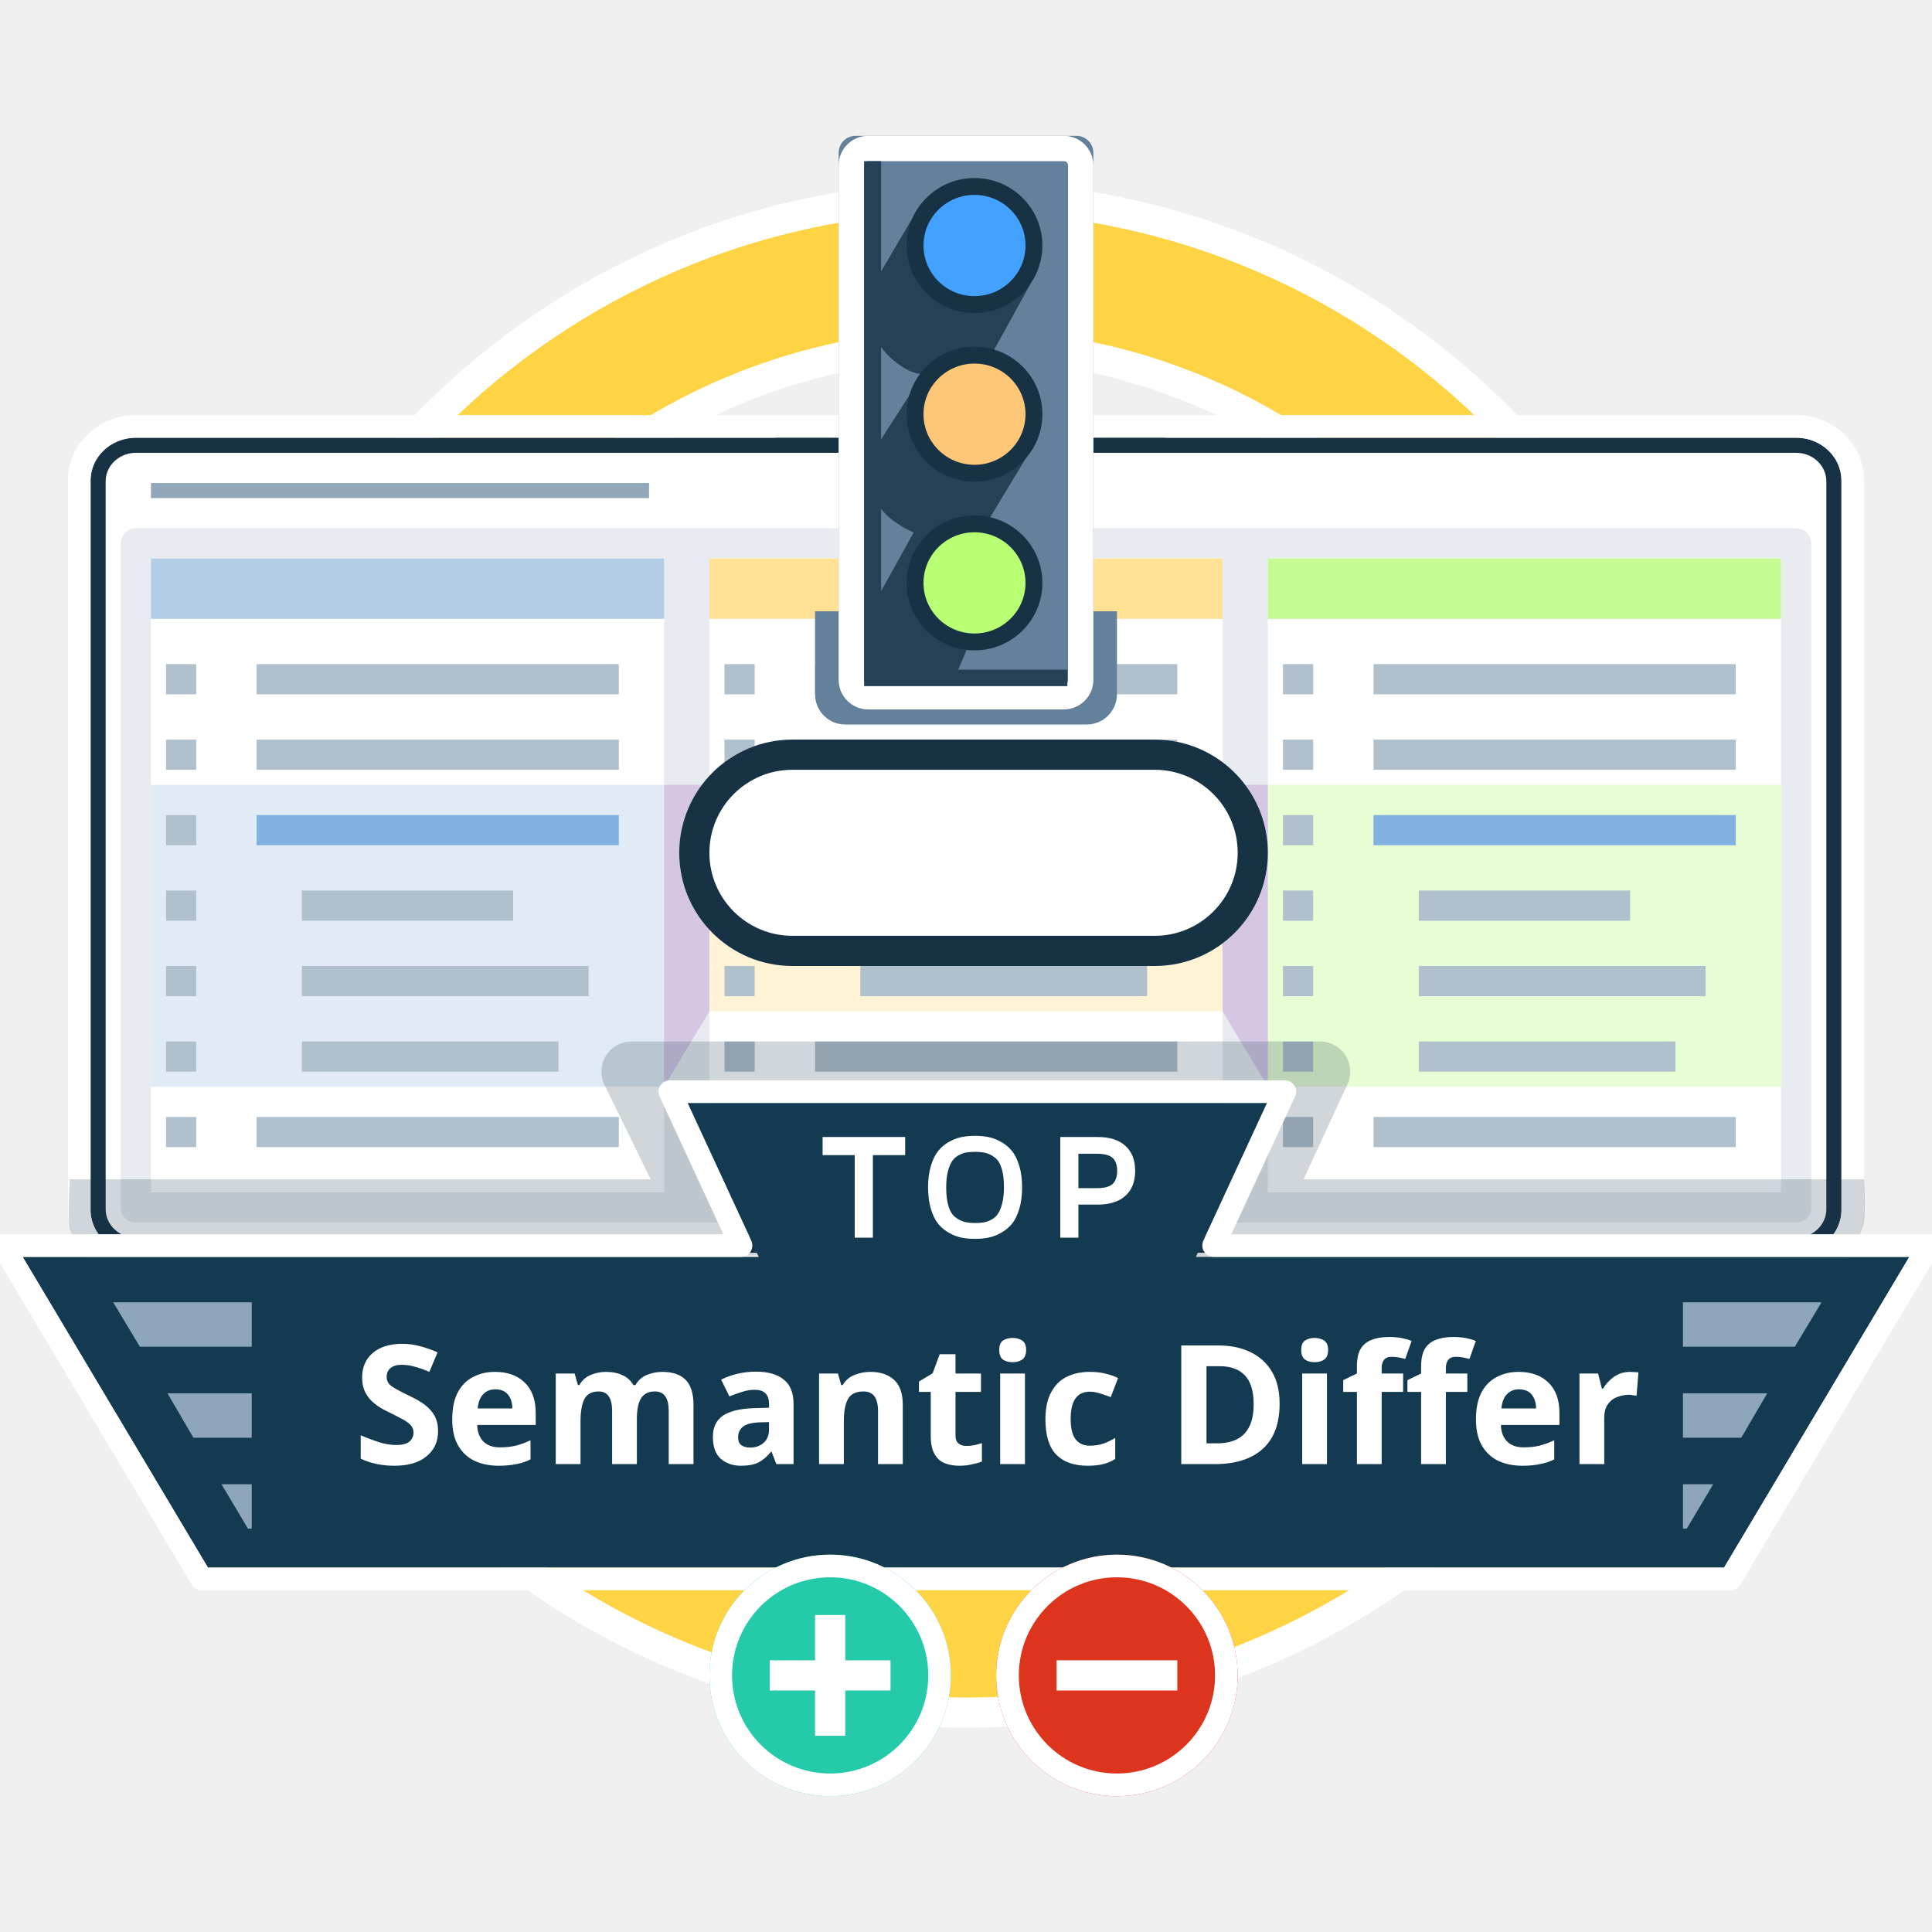
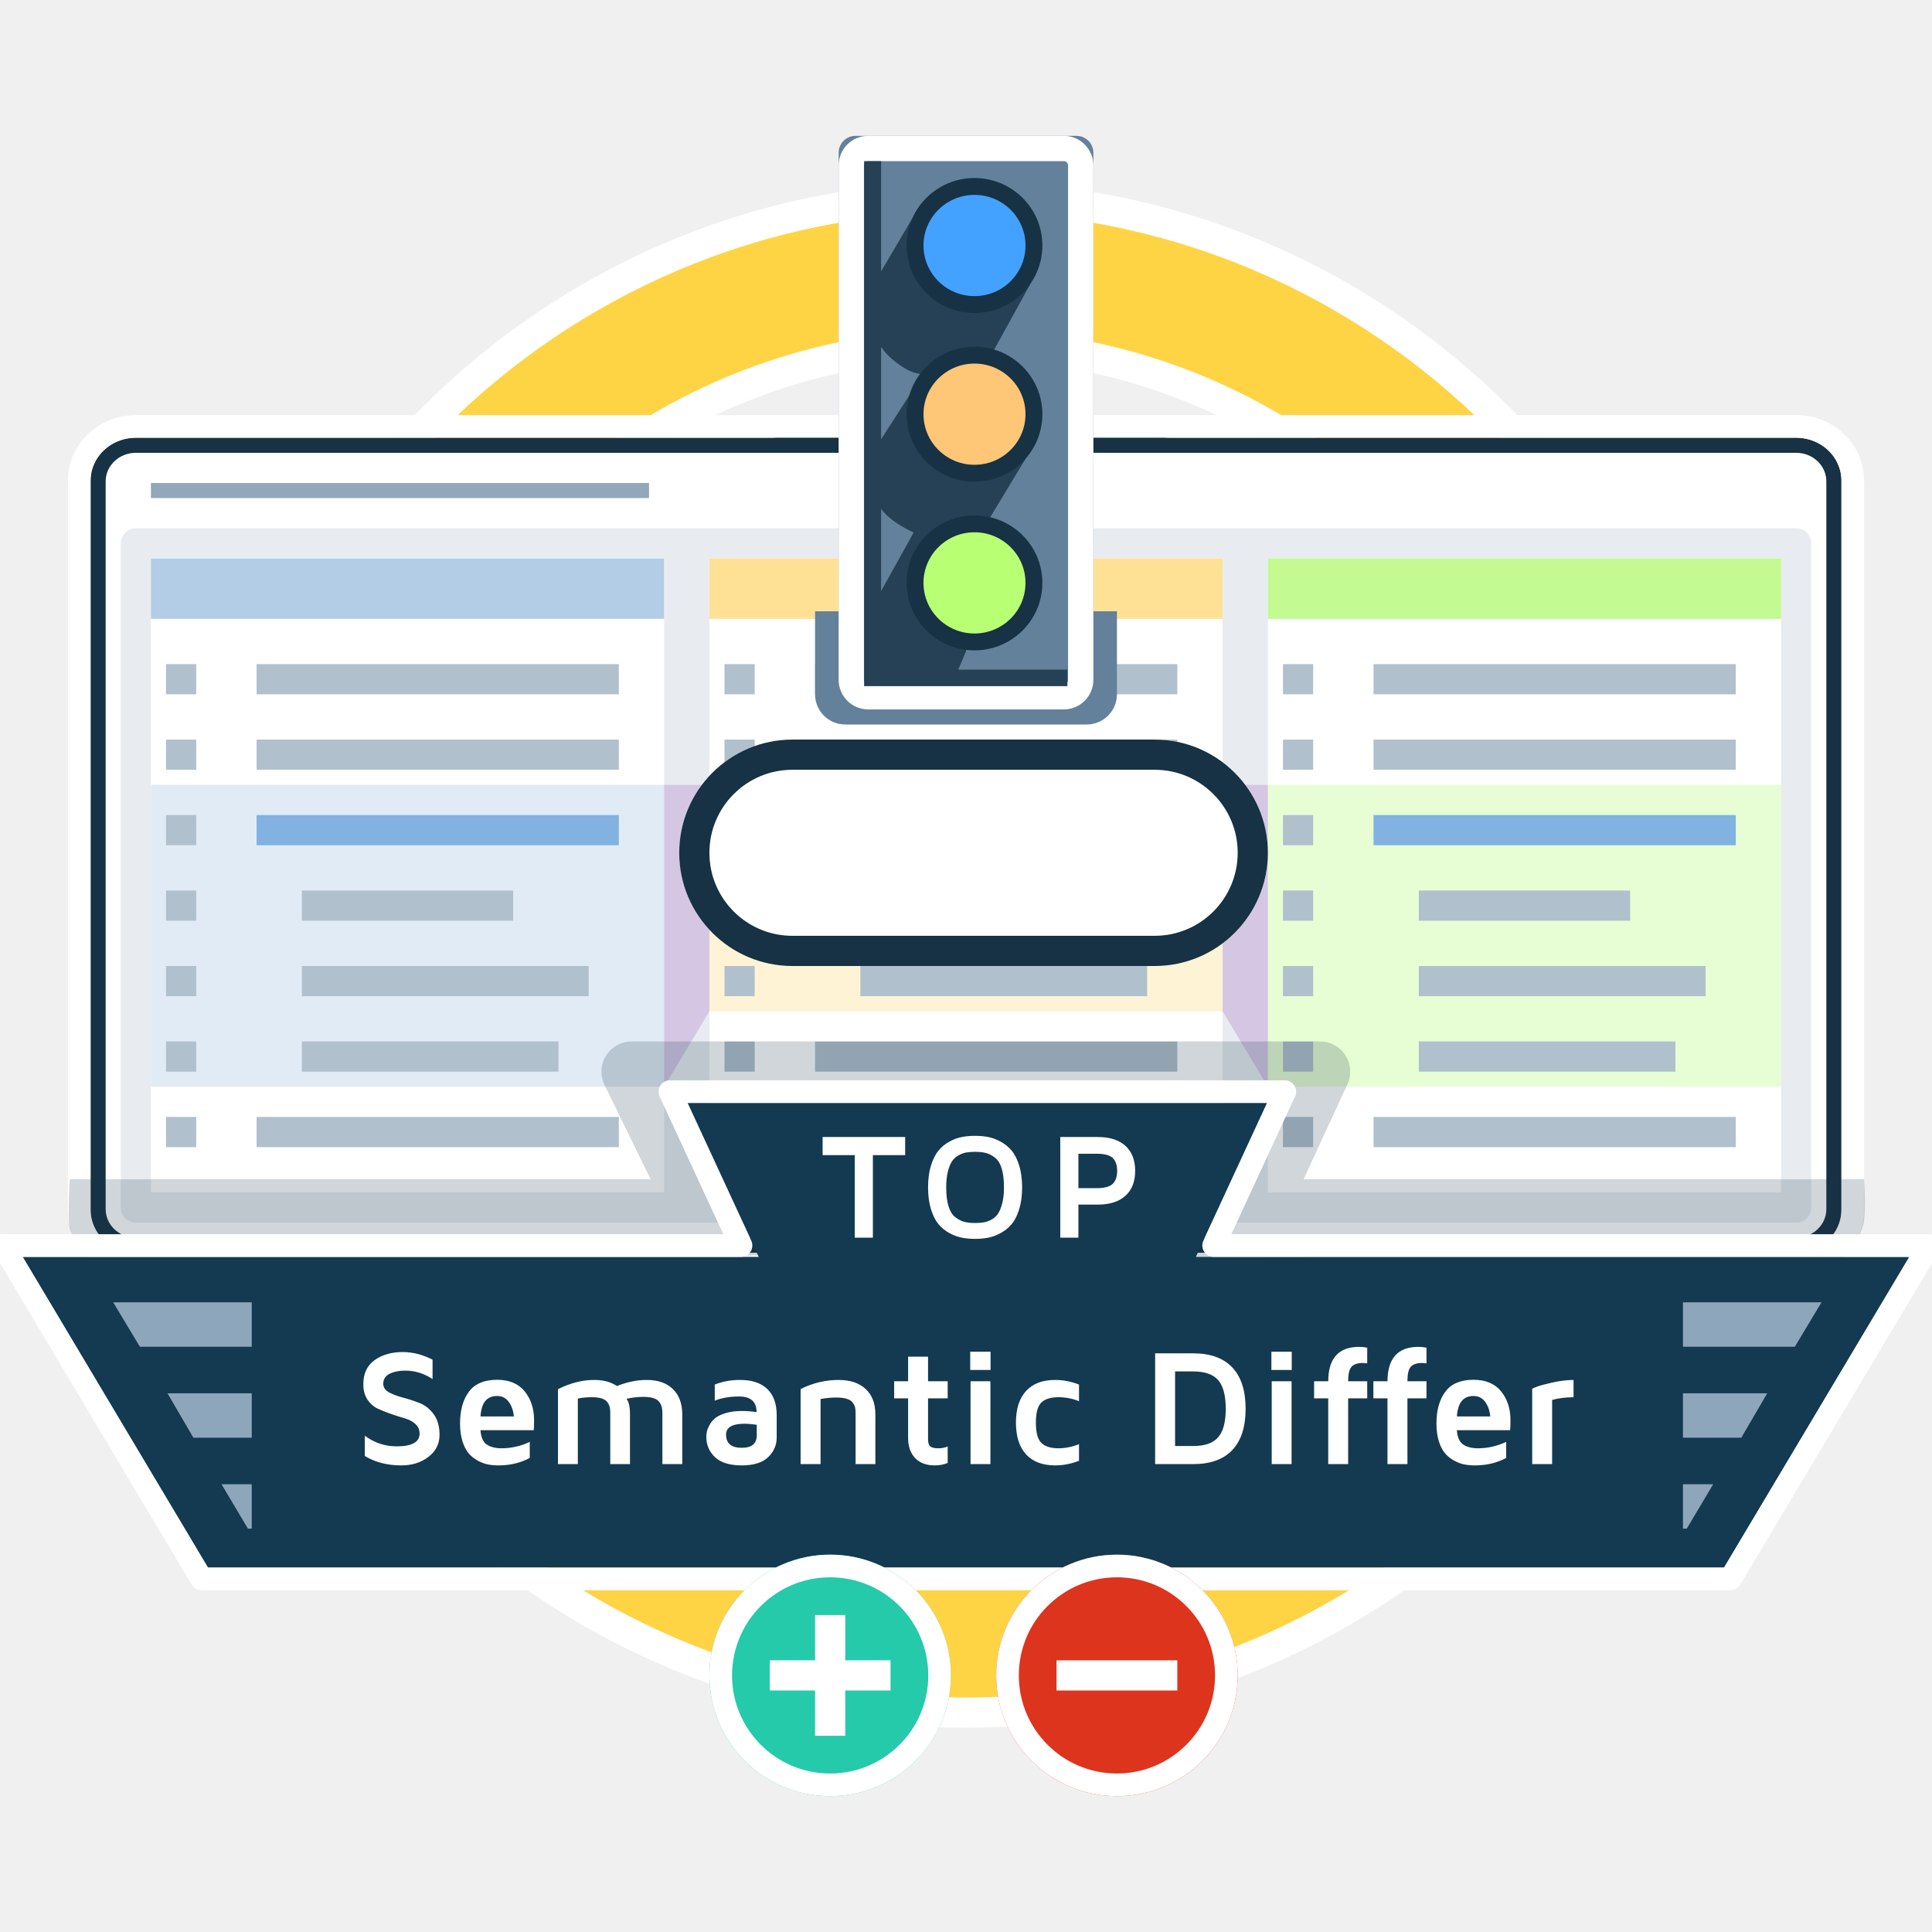
<svg xmlns="http://www.w3.org/2000/svg" xmlns:xlink="http://www.w3.org/1999/xlink" width="128" height="128" viewBox="0 0 128 128">
  <defs>
    <path id="a" d="M3,0 L113,0 C114.657,0 116,1.272 116,2.842 L116,51.158 C116,52.728 114.657,54 113,54 L3,54 C1.343,54 2.02906125e-16,52.728 0,51.158 L0,2.842 C-2.02906125e-16,1.272 1.343,0 3,0 Z" />
    <path id="b" d="M49.268,14.27 L0.5,14.27 L12.777,34.858 L113.223,34.858 L125.5,14.27 L78.232,14.27 L82.948,4.073 L44.552,4.073 L49.268,14.27 Z" />
    <rect id="c" width="39" height="15" x="45" y="49" rx="7.5" />
    <rect id="d" width="16.875" height="38" x=".563" rx="1.118" />
    <circle id="e" cx="74" cy="111" r="8" />
    <circle id="f" cx="55" cy="111" r="8" />
  </defs>
  <g fill="none" fill-rule="evenodd">
    <rect width="128" height="128" />
    <g transform="translate(14 13)">
      <path fill="#FFD444" fill-rule="nonzero" stroke="#FFFFFF" stroke-width="2" d="M50,90.698 C72.211,90.698 90.234,72.598 90.234,50.249 C90.234,27.9 72.211,9.8 50,9.8 C27.789,9.8 9.766,27.9 9.766,50.249 C9.766,72.598 27.789,90.698 50,90.698 Z M50,100.464 C22.386,100.464 0,77.982 0,50.249 C0,22.516 22.386,0.034 50,0.034 C77.614,0.034 100,22.516 100,50.249 C100,77.982 77.614,100.464 50,100.464 Z" />
      <path fill="#163244" d="M4.176,27.764 C4.523,26.889 4.809,26.239 5.036,25.813 C5.262,25.388 5.638,24.792 6.164,24.024 L20.699,24.024 C19.958,24.874 19.445,25.498 19.16,25.894 C18.876,26.291 18.495,26.914 18.017,27.764 L4.176,27.764 Z M95.799,27.74 L81.974,27.74 C81.496,26.889 81.115,26.266 80.83,25.87 C80.546,25.473 80.033,24.85 79.292,24 L93.811,24 C94.337,24.767 94.713,25.364 94.94,25.789 C95.166,26.215 95.452,26.865 95.799,27.74 Z" opacity=".424" />
      <path fill="#163244" fill-rule="nonzero" d="M35.572,42.869 L35.588,56.63 C35.588,56.63 35.9,62.089 28.559,66.346 C22.916,69.617 15.829,67.421 12.317,61.312 C10.392,57.962 9.922,53.768 11.042,50.229 C7.43,49.433 4.048,46.928 2.122,43.578 C-1.39,37.469 0.26,30.207 5.903,26.935 C13.439,22.566 18.559,25.83 18.559,25.83 L29.9,32.686 C29.631,33.48 29.485,34.33 29.485,35.215 C29.485,36.084 29.626,36.92 29.886,37.701 C29.07,37.235 28.037,37.204 27.165,37.709 C25.857,38.468 25.409,40.147 26.164,41.461 C26.919,42.774 28.591,43.224 29.899,42.466 C30.741,41.978 31.227,41.108 31.265,40.2 C32.348,41.52 33.853,42.479 35.572,42.869 Z M44.651,32.558 L55.728,25.86 C55.728,25.86 60.849,22.597 68.385,26.966 C74.027,30.238 75.677,37.5 72.165,43.609 C70.239,46.958 66.858,49.464 63.245,50.26 C64.365,53.799 63.896,57.993 61.97,61.343 C58.458,67.452 51.371,69.648 45.729,66.376 C38.387,62.12 38.699,56.661 38.699,56.661 L38.715,42.932 C40.417,42.619 41.926,41.751 43.051,40.523 C43.17,41.322 43.637,42.061 44.388,42.497 C45.696,43.255 47.368,42.805 48.123,41.491 C48.878,40.178 48.43,38.498 47.122,37.74 C46.372,37.305 45.503,37.268 44.755,37.563 C44.986,36.821 45.11,36.033 45.11,35.215 C45.11,34.282 44.948,33.387 44.651,32.558 Z M31.332,30.149 L20.016,23.862 C20.016,23.862 14.642,21.04 14.642,12.301 C14.642,5.758 20.079,0.692 27.103,0.692 C30.954,0.692 34.806,2.381 37.298,5.125 C39.79,2.381 43.642,0.692 47.493,0.692 C54.517,0.692 59.954,5.758 59.954,12.301 C59.954,20.814 55.091,23.273 55.091,23.273 L43.243,30.124 C42.162,28.852 40.684,27.931 39.001,27.556 C39.63,27.052 40.032,26.277 40.032,25.407 C40.032,23.89 38.808,22.661 37.298,22.661 C35.788,22.661 34.564,23.89 34.564,25.407 C34.564,26.277 34.966,27.052 35.595,27.556 C33.901,27.934 32.415,28.864 31.332,30.149 Z M37.298,39.53 C34.925,39.53 33.001,37.598 33.001,35.215 C33.001,32.831 34.925,30.899 37.298,30.899 C39.671,30.899 41.595,32.831 41.595,35.215 C41.595,37.598 39.671,39.53 37.298,39.53 Z" transform="translate(13 15.034)" />
    </g>
    <g transform="translate(6 29)">
      <g fill-rule="nonzero">
        <use fill="#163244" fill-rule="evenodd" xlink:href="#a" />
        <path stroke="#FFFFFF" stroke-width="1.5" d="M3,-0.75 L113,-0.75 C115.062,-0.75 116.75,0.849 116.75,2.842 L116.75,51.158 C116.75,53.151 115.062,54.75 113,54.75 L3,54.75 C0.938,54.75 -0.75,53.151 -0.75,51.158 L-0.75,2.842 C-0.75,0.849 0.938,-0.75 3,-0.75 Z" />
      </g>
      <path fill="#FFFFFF" d="M3,1 C1.895,1 1,1.847 1,2.891 L1,51.109 C1,52.153 1.895,53 3,53 L113,53 C114.105,53 115,52.153 115,51.109 L115,2.891 C115,1.847 114.105,1 113,1 L3,1 Z" />
      <path fill="#E8ECF0" d="M3,6 L113,6 L113,6 C113.552,6 114,6.448 114,7 L114,51 L114,51 C114,51.552 113.552,52 113,52 L3,52 L3,52 C2.448,52 2,51.552 2,51 L2,7 L2,7 C2,6.448 2.448,6 3,6 Z" />
      <rect width="33" height="1" x="4" y="3" fill="#64819B" opacity=".7" />
      <g transform="translate(4 8)">
        <polygon fill="#FFFFFF" points="0 0 34 0 34 42 0 42" />
        <rect width="34" height="20" y="15" fill="#E1EBF5" />
        <g transform="translate(1 7)">
          <path fill="#B1C0CD" d="M0 0L2 0 2 2 0 2 0 0zM6 0L30 0 30 2 6 2 6 0zM0 5L2 5 2 7 0 7 0 5zM6 5L30 5 30 7 6 7 6 5z" />
          <rect width="2" height="2" y="10" fill="#B1C0CD" />
          <rect width="24" height="2" x="6" y="10" fill="#81B2E2" />
          <path fill="#B1C0CD" d="M0 15L2 15 2 17 0 17 0 15zM9 15L23 15 23 17 9 17 9 15zM0 20L2 20 2 22 0 22 0 20zM9 20L28 20 28 22 9 22 9 20zM0 25L2 25 2 27 0 27 0 25zM9 25L26 25 26 27 9 27 9 25zM0 30L2 30 2 32 0 32 0 30zM6 30L30 30 30 32 6 32 6 30z" />
        </g>
        <polygon fill="#B4CDE6" points="0 0 34 0 34 4 0 4" />
      </g>
      <g transform="translate(38 8)">
        <polygon fill="#FFFFFF" points="3 0 37 0 37 42 3 42" />
        <rect width="34" height="15" x="3" y="15" fill="#FFF3D5" />
        <polygon fill="#D5C7E3" points="0 15 3 15 3 30 0 35" />
        <g transform="translate(4 7)">
          <path fill="#B1C0CD" d="M0 0L2 0 2 2 0 2 0 0zM6 0L30 0 30 2 6 2 6 0zM0 5L2 5 2 7 0 7 0 5zM6 5L30 5 30 7 6 7 6 5z" />
          <rect width="2" height="2" y="10" fill="#B1C0CD" />
          <rect width="24" height="2" x="6" y="10" fill="#81B2E2" />
          <path fill="#B1C0CD" d="M0 15L2 15 2 17 0 17 0 15zM9 15L23 15 23 17 9 17 9 15zM0 20L2 20 2 22 0 22 0 20zM9 20L28 20 28 22 9 22 9 20zM0 30L2 30 2 32 0 32 0 30zM6 30L26 30 26 32 6 32 6 30zM0 25L2 25 2 27 0 27 0 25zM6 25L30 25 30 27 6 27 6 25z" />
        </g>
        <polygon fill="#FFE195" points="3 0 37 0 37 4 3 4" />
      </g>
      <g transform="translate(75 8)">
        <polygon fill="#FFFFFF" points="3 0 37 0 37 42 3 42" />
        <rect width="34" height="20" x="3" y="15" fill="#E7FDD3" />
        <polygon fill="#D5C7E3" points="0 15 3 15 3 30 0 35" transform="matrix(-1 0 0 1 3 0)" />
        <g transform="translate(4 7)">
          <path fill="#B1C0CD" d="M0 0L2 0 2 2 0 2 0 0zM6 0L30 0 30 2 6 2 6 0zM0 5L2 5 2 7 0 7 0 5zM6 5L30 5 30 7 6 7 6 5z" />
          <rect width="2" height="2" y="10" fill="#B1C0CD" />
          <rect width="24" height="2" x="6" y="10" fill="#81B2E2" />
          <path fill="#B1C0CD" d="M0 15L2 15 2 17 0 17 0 15zM9 15L23 15 23 17 9 17 9 15zM0 20L2 20 2 22 0 22 0 20zM9 20L28 20 28 22 9 22 9 20zM0 25L2 25 2 27 0 27 0 25zM9 25L26 25 26 27 9 27 9 25zM0 30L2 30 2 32 0 32 0 30zM6 30L30 30 30 32 6 32 6 30z" />
        </g>
        <polygon fill="#C3FA91" points="3 0 37 0 37 4 3 4" />
      </g>
    </g>
    <g transform="translate(1 69)">
      <path fill="#163244" d="M3.623,9.128 L42.106,9.128 L39.048,2.879 L39.048,2.879 C38.563,1.887 38.973,0.689 39.965,0.204 C40.239,0.07 40.54,2.47085677e-15 40.845,1.33226763e-15 L86.455,1.33226763e-15 L86.455,4.4408921e-16 C87.559,-7.60725526e-15 88.455,0.895 88.455,2 C88.455,2.29 88.392,2.576 88.27,2.838 L85.366,9.128 L122.502,9.128 C122.574,10.296 122.574,11.204 122.502,11.853 C122.431,12.501 121.974,13.354 121.133,14.413 L4.839,14.038 C4.121,13.306 3.715,12.753 3.623,12.379 C3.53,12.005 3.53,10.921 3.623,9.128 Z" opacity=".2" />
      <g stroke-linecap="round" stroke-linejoin="round">
        <use fill="#133A51" xlink:href="#b" />
        <path stroke="#FFFFFF" stroke-width="1.5" d="M48.095,13.52 L43.378,3.323 L84.122,3.323 L79.405,13.52 L126.82,13.52 L113.649,35.608 L12.351,35.608 L-0.82,13.52 L48.095,13.52 Z" />
      </g>
      <path fill="#FFFFFF" d="M53.5,7.531 L53.5,6.33 L58.969,6.33 L58.969,7.531 L56.831,7.531 L56.831,13 L55.629,13 L55.629,7.531 L53.5,7.531 Z M60.487,9.67 C60.487,9.123 60.55,8.643 60.677,8.229 C60.804,7.816 60.968,7.486 61.168,7.241 C61.368,6.995 61.61,6.795 61.893,6.64 C62.176,6.486 62.453,6.382 62.723,6.33 C62.993,6.278 63.285,6.252 63.597,6.252 C63.91,6.252 64.201,6.278 64.471,6.33 C64.741,6.382 65.018,6.486 65.301,6.64 C65.584,6.795 65.828,6.995 66.031,7.241 C66.235,7.486 66.4,7.816 66.527,8.229 C66.654,8.643 66.717,9.123 66.717,9.67 C66.717,10.21 66.654,10.689 66.527,11.105 C66.4,11.522 66.235,11.852 66.031,12.094 C65.828,12.337 65.584,12.535 65.301,12.69 C65.018,12.845 64.741,12.948 64.471,13 C64.201,13.052 63.91,13.078 63.597,13.078 C63.285,13.078 62.993,13.052 62.723,13 C62.453,12.948 62.176,12.845 61.893,12.69 C61.61,12.535 61.368,12.337 61.168,12.094 C60.968,11.852 60.804,11.522 60.677,11.105 C60.55,10.689 60.487,10.21 60.487,9.67 Z M61.688,9.66 C61.688,10.161 61.738,10.576 61.837,10.905 C61.936,11.234 62.083,11.476 62.276,11.63 C62.47,11.785 62.669,11.89 62.872,11.945 C63.076,12.001 63.317,12.028 63.597,12.028 C63.825,12.028 64.022,12.014 64.188,11.984 C64.354,11.955 64.525,11.892 64.701,11.796 C64.876,11.7 65.02,11.567 65.13,11.396 C65.241,11.225 65.333,10.993 65.406,10.7 C65.479,10.407 65.516,10.061 65.516,9.66 C65.516,9.165 65.466,8.754 65.367,8.425 C65.268,8.096 65.12,7.854 64.923,7.7 C64.726,7.545 64.527,7.442 64.327,7.39 C64.127,7.338 63.884,7.312 63.597,7.312 C63.376,7.312 63.182,7.326 63.016,7.355 C62.85,7.385 62.678,7.448 62.501,7.546 C62.324,7.644 62.18,7.775 62.071,7.941 C61.962,8.107 61.871,8.335 61.798,8.625 C61.725,8.915 61.688,9.26 61.688,9.66 Z M69.246,13 L69.246,6.33 L71.736,6.33 C72.524,6.33 73.132,6.525 73.562,6.916 C73.992,7.307 74.207,7.858 74.207,8.571 C74.207,9.284 73.992,9.835 73.562,10.224 C73.132,10.613 72.524,10.808 71.736,10.808 L70.447,10.808 L70.447,13 L69.246,13 Z M70.447,9.719 L71.648,9.719 C72.175,9.719 72.535,9.622 72.727,9.428 C72.919,9.235 73.015,8.949 73.015,8.571 C73.015,8.197 72.918,7.915 72.725,7.724 C72.531,7.534 72.172,7.438 71.648,7.438 L70.447,7.438 L70.447,9.719 Z" />
      <path fill="#8EA6BB" d="M15.679,17.283 L6.5,17.283 L8.268,20.226 L15.679,20.226 L15.679,17.283 Z M15.679,23.309 L10.095,23.309 L11.814,26.252 L15.679,26.252 L15.679,23.309 Z M15.679,29.335 L13.676,29.335 L15.426,32.277 L15.679,32.277 L15.679,29.335 Z" />
      <path fill="#8EA6BB" d="M119.679,17.283 L110.5,17.283 L112.268,20.226 L119.679,20.226 L119.679,17.283 Z M119.679,23.309 L114.095,23.309 L115.814,26.252 L119.679,26.252 L119.679,23.309 Z M119.679,29.335 L117.676,29.335 L119.426,32.277 L119.679,32.277 L119.679,29.335 Z" transform="matrix(-1 0 0 1 230.179 0)" />
-       <text fill="#FFFFFF" font-family="MavenProBold, Maven Pro" font-size="11" font-weight="bold">
-         <tspan x="22.4" y="28">Semantic Differ</tspan>
-       </text>
+       <path fill="#FFFFFF" d="M23.071,22.709 C23.071,22.004 23.32,21.472 23.818,21.114 C24.316,20.756 24.939,20.577 25.687,20.577 C26.346,20.577 27.003,20.745 27.658,21.082 L27.658,22.366 C27.092,21.993 26.487,21.807 25.843,21.807 C25.438,21.807 25.095,21.877 24.814,22.017 C24.533,22.156 24.393,22.376 24.393,22.677 C24.393,22.921 24.521,23.111 24.777,23.249 C25.033,23.387 25.342,23.503 25.706,23.598 C26.069,23.693 26.434,23.812 26.802,23.956 C27.169,24.099 27.48,24.347 27.736,24.699 C27.992,25.052 28.12,25.508 28.12,26.066 C28.12,26.661 27.875,27.146 27.384,27.522 C26.894,27.898 26.296,28.086 25.59,28.086 C24.659,28.086 23.852,27.878 23.168,27.463 L23.168,26.12 C23.798,26.589 24.504,26.824 25.284,26.824 C26.294,26.824 26.799,26.543 26.799,25.98 C26.799,25.726 26.708,25.515 26.525,25.347 C26.342,25.178 26.111,25.054 25.832,24.973 C25.553,24.893 25.254,24.798 24.935,24.689 C24.616,24.58 24.317,24.46 24.038,24.332 C23.759,24.203 23.528,24.001 23.345,23.727 C23.163,23.453 23.071,23.114 23.071,22.709 Z M29.479,25.314 C29.479,24.434 29.675,23.73 30.067,23.204 C30.459,22.677 31.081,22.414 31.934,22.414 C32.739,22.414 33.349,22.67 33.762,23.182 C34.176,23.694 34.383,24.324 34.383,25.073 C34.383,25.381 34.376,25.608 34.361,25.755 L30.833,25.755 C30.868,26.231 31.011,26.55 31.26,26.711 C31.508,26.872 31.832,26.953 32.229,26.953 C32.874,26.953 33.497,26.811 34.098,26.528 L34.098,27.592 C33.489,27.921 32.8,28.086 32.03,28.086 C31.787,28.086 31.558,28.066 31.343,28.027 C31.128,27.987 30.903,27.905 30.669,27.78 C30.434,27.654 30.232,27.495 30.062,27.302 C29.892,27.108 29.752,26.841 29.643,26.499 C29.534,26.157 29.479,25.762 29.479,25.314 Z M30.833,24.842 L33.045,24.842 C33.01,24.462 32.898,24.142 32.71,23.88 C32.522,23.619 32.263,23.488 31.934,23.488 C31.604,23.488 31.347,23.595 31.163,23.808 C30.978,24.021 30.868,24.366 30.833,24.842 Z M35.967,28 L35.967,23.037 C36.78,22.629 37.579,22.425 38.363,22.425 L38.384,22.425 C38.979,22.425 39.475,22.559 39.872,22.828 C40.552,22.559 41.211,22.425 41.849,22.425 C42.59,22.425 43.167,22.626 43.581,23.029 C43.994,23.432 44.201,23.99 44.201,24.702 L44.201,28 L42.885,28 L42.885,24.611 C42.885,24.26 42.797,23.995 42.619,23.816 C42.442,23.637 42.112,23.547 41.628,23.547 C41.249,23.547 40.875,23.59 40.506,23.676 C40.66,23.852 40.737,24.194 40.737,24.702 L40.737,28 L39.432,28 L39.432,24.579 C39.432,24.242 39.345,23.99 39.171,23.821 C38.997,23.653 38.673,23.569 38.196,23.569 C37.881,23.569 37.577,23.597 37.283,23.655 L37.283,28 L35.967,28 Z M45.796,26.206 C45.796,26.095 45.807,25.981 45.829,25.865 C45.85,25.749 45.906,25.603 45.998,25.427 C46.089,25.252 46.214,25.098 46.371,24.965 C46.529,24.833 46.761,24.719 47.069,24.624 C47.377,24.529 47.741,24.482 48.16,24.482 C48.46,24.482 48.783,24.507 49.126,24.557 C49.126,23.866 48.738,23.521 47.961,23.521 C47.345,23.521 46.81,23.614 46.355,23.8 L46.355,22.731 C46.86,22.527 47.42,22.425 48.036,22.425 C48.82,22.425 49.42,22.624 49.835,23.024 C50.251,23.423 50.458,24 50.458,24.756 L50.458,26.238 C50.458,26.743 50.27,27.177 49.892,27.541 C49.514,27.904 48.933,28.086 48.149,28.086 C47.343,28.086 46.75,27.903 46.368,27.538 C45.987,27.173 45.796,26.729 45.796,26.206 Z M47.102,26.04 C47.102,26.627 47.447,26.92 48.138,26.92 L48.149,26.92 C48.808,26.92 49.137,26.643 49.137,26.088 L49.137,25.395 C48.829,25.352 48.566,25.329 48.348,25.325 C47.521,25.325 47.105,25.563 47.102,26.04 Z M52.043,28 L52.043,23.026 C52.849,22.625 53.688,22.425 54.562,22.425 C55.325,22.425 55.921,22.624 56.351,23.024 C56.78,23.423 56.995,23.982 56.995,24.702 L56.995,28 L55.685,28 L55.685,24.589 C55.685,24.443 55.671,24.32 55.644,24.221 C55.617,24.123 55.564,24.02 55.483,23.913 C55.403,23.805 55.271,23.725 55.088,23.671 C54.906,23.617 54.671,23.59 54.385,23.59 C54.062,23.59 53.722,23.623 53.364,23.687 L53.364,28 L52.043,28 Z M58.241,23.644 L58.241,22.511 L59.165,22.511 L59.165,20.883 L60.486,20.883 L60.486,22.511 L61.786,22.511 L61.786,23.644 L60.486,23.644 L60.486,26.351 C60.486,26.587 60.536,26.747 60.634,26.829 C60.733,26.911 60.907,26.953 61.158,26.953 C61.394,26.953 61.604,26.913 61.786,26.834 L61.786,27.925 C61.528,28.032 61.247,28.086 60.943,28.086 L60.916,28.086 C60.372,28.086 59.944,27.925 59.632,27.603 C59.321,27.28 59.165,26.836 59.165,26.271 L59.165,23.644 L58.241,23.644 Z M63.279,21.764 L63.279,20.556 L64.627,20.556 L64.627,21.764 L63.279,21.764 Z M63.301,28 L63.301,22.511 L64.617,22.511 L64.617,28 L63.301,28 Z M66.309,25.261 C66.309,24.344 66.532,23.642 66.98,23.155 C67.428,22.668 68.069,22.425 68.903,22.425 C69.44,22.425 69.968,22.527 70.487,22.731 L70.487,23.832 C70.054,23.657 69.599,23.569 69.123,23.569 C68.618,23.569 68.243,23.684 67.998,23.915 C67.753,24.146 67.63,24.595 67.63,25.261 C67.63,25.92 67.753,26.366 67.998,26.601 C68.243,26.835 68.618,26.953 69.123,26.953 C69.578,26.953 70.033,26.861 70.487,26.679 L70.487,27.78 C69.968,27.984 69.44,28.086 68.903,28.086 C68.069,28.086 67.428,27.842 66.98,27.355 C66.532,26.868 66.309,26.17 66.309,25.261 Z M75.531,28 L75.531,20.663 L78.061,20.663 C79.196,20.663 80.057,20.975 80.644,21.598 C81.231,22.221 81.525,23.134 81.525,24.337 C81.525,25.533 81.232,26.442 80.647,27.065 C80.061,27.688 79.199,28 78.061,28 L75.531,28 Z M76.852,26.802 L78.061,26.802 C78.823,26.802 79.372,26.61 79.707,26.225 C80.042,25.84 80.209,25.211 80.209,24.337 C80.209,23.456 80.042,22.823 79.707,22.438 C79.372,22.053 78.823,21.861 78.061,21.861 L76.852,21.861 L76.852,26.802 Z M83.233,21.764 L83.233,20.556 L84.581,20.556 L84.581,21.764 L83.233,21.764 Z M83.254,28 L83.254,22.511 L84.57,22.511 L84.57,28 L83.254,28 Z M86.063,23.644 L86.063,22.511 L86.998,22.511 C87.005,20.993 87.687,20.233 89.044,20.233 C89.22,20.233 89.399,20.251 89.582,20.287 L89.582,21.324 C89.449,21.309 89.351,21.302 89.286,21.302 C88.942,21.302 88.695,21.385 88.545,21.549 C88.395,21.714 88.319,22.035 88.319,22.511 L89.582,22.511 L89.582,23.644 L88.319,23.644 L88.319,28 L86.998,28 L86.998,23.644 L86.063,23.644 Z M89.99,23.644 L89.99,22.511 L90.924,22.511 C90.931,20.993 91.614,20.233 92.971,20.233 C93.146,20.233 93.325,20.251 93.508,20.287 L93.508,21.324 C93.375,21.309 93.277,21.302 93.212,21.302 C92.869,21.302 92.622,21.385 92.471,21.549 C92.321,21.714 92.246,22.035 92.246,22.511 L93.508,22.511 L93.508,23.644 L92.246,23.644 L92.246,28 L90.924,28 L90.924,23.644 L89.99,23.644 Z M94.168,25.314 C94.168,24.434 94.365,23.73 94.757,23.204 C95.149,22.677 95.771,22.414 96.623,22.414 C97.429,22.414 98.038,22.67 98.452,23.182 C98.865,23.694 99.072,24.324 99.072,25.073 C99.072,25.381 99.065,25.608 99.051,25.755 L95.522,25.755 C95.558,26.231 95.7,26.55 95.949,26.711 C96.198,26.872 96.521,26.953 96.918,26.953 C97.563,26.953 98.186,26.811 98.788,26.528 L98.788,27.592 C98.179,27.921 97.49,28.086 96.72,28.086 C96.476,28.086 96.247,28.066 96.032,28.027 C95.817,27.987 95.593,27.905 95.358,27.78 C95.124,27.654 94.921,27.495 94.751,27.302 C94.581,27.108 94.441,26.841 94.332,26.499 C94.223,26.157 94.168,25.762 94.168,25.314 Z M95.522,24.842 L97.735,24.842 C97.699,24.462 97.587,24.142 97.399,23.88 C97.211,23.619 96.952,23.488 96.623,23.488 C96.294,23.488 96.037,23.595 95.852,23.808 C95.668,24.021 95.558,24.366 95.522,24.842 Z M100.512,28 L100.512,23.005 C100.601,22.962 100.725,22.911 100.882,22.852 C101.04,22.793 101.357,22.709 101.833,22.599 C102.309,22.49 102.782,22.432 103.251,22.425 L103.251,23.569 C102.7,23.576 102.227,23.637 101.833,23.751 L101.833,28 L100.512,28 Z" />
    </g>
    <use fill="#FFFFFF" xlink:href="#c" />
    <rect width="37" height="13" x="46" y="50" stroke="#163244" stroke-width="2" rx="6.5" />
    <path fill="#64819B" d="M54,40.5 L74,40.5 L74,46 L74,46 C74,47.105 73.105,48 72,48 L56,48 L56,48 C54.895,48 54,47.105 54,46 L54,40.5 Z" />
    <g transform="translate(55 9)">
      <use fill="#64819B" xlink:href="#d" />
      <rect width="15.199" height="36.324" x="1.401" y=".838" stroke="#FFFFFF" stroke-width="1.676" rx="1.118" />
      <path fill="#264155" d="M2.25,36.459 L2.25,1.676 L3.375,1.676 L3.375,8.981 L5.963,4.579 L13.239,9.861 L10.51,14.81 L13.239,20.909 L10.329,25.723 L9,34.154 L8.486,35.368 L15.718,35.368 L15.718,36.459 L2.25,36.459 Z M5.532,26.281 C5.356,26.204 5.179,26.115 5.001,26.016 C4.305,25.631 3.754,25.214 3.375,24.713 L3.375,30.164 L5.532,26.281 Z M6.138,15.808 C5.981,15.742 5.566,15.808 4.818,15.325 C4.198,14.924 3.716,14.485 3.375,13.986 L3.375,20.104 L6.138,15.808 Z" />
      <ellipse cx="9.563" cy="7.265" fill="#43A2FF" stroke="#163244" stroke-width="1.118" rx="3.938" ry="3.912" />
      <ellipse cx="9.563" cy="18.441" fill="#FEC677" stroke="#163244" stroke-width="1.118" rx="3.938" ry="3.912" />
      <ellipse cx="9.563" cy="29.618" fill="#B9FF73" stroke="#163244" stroke-width="1.118" rx="3.938" ry="3.912" />
    </g>
    <use fill="#DD341D" xlink:href="#e" />
    <circle cx="74" cy="111" r="7.25" stroke="#FFFFFF" stroke-width="1.5" />
    <use fill="#25CAAB" xlink:href="#f" />
    <circle cx="55" cy="111" r="7.25" stroke="#FFFFFF" stroke-width="1.5" />
    <path fill="#FFFFFF" d="M56,110 L56,107 L54,107 L54,110 L51,110 L51,112 L54,112 L54,115 L56,115 L56,112 L59,112 L59,110 L56,110 Z" />
    <rect width="8" height="2" x="70" y="110" fill="#FFFFFF" />
  </g>
</svg>
